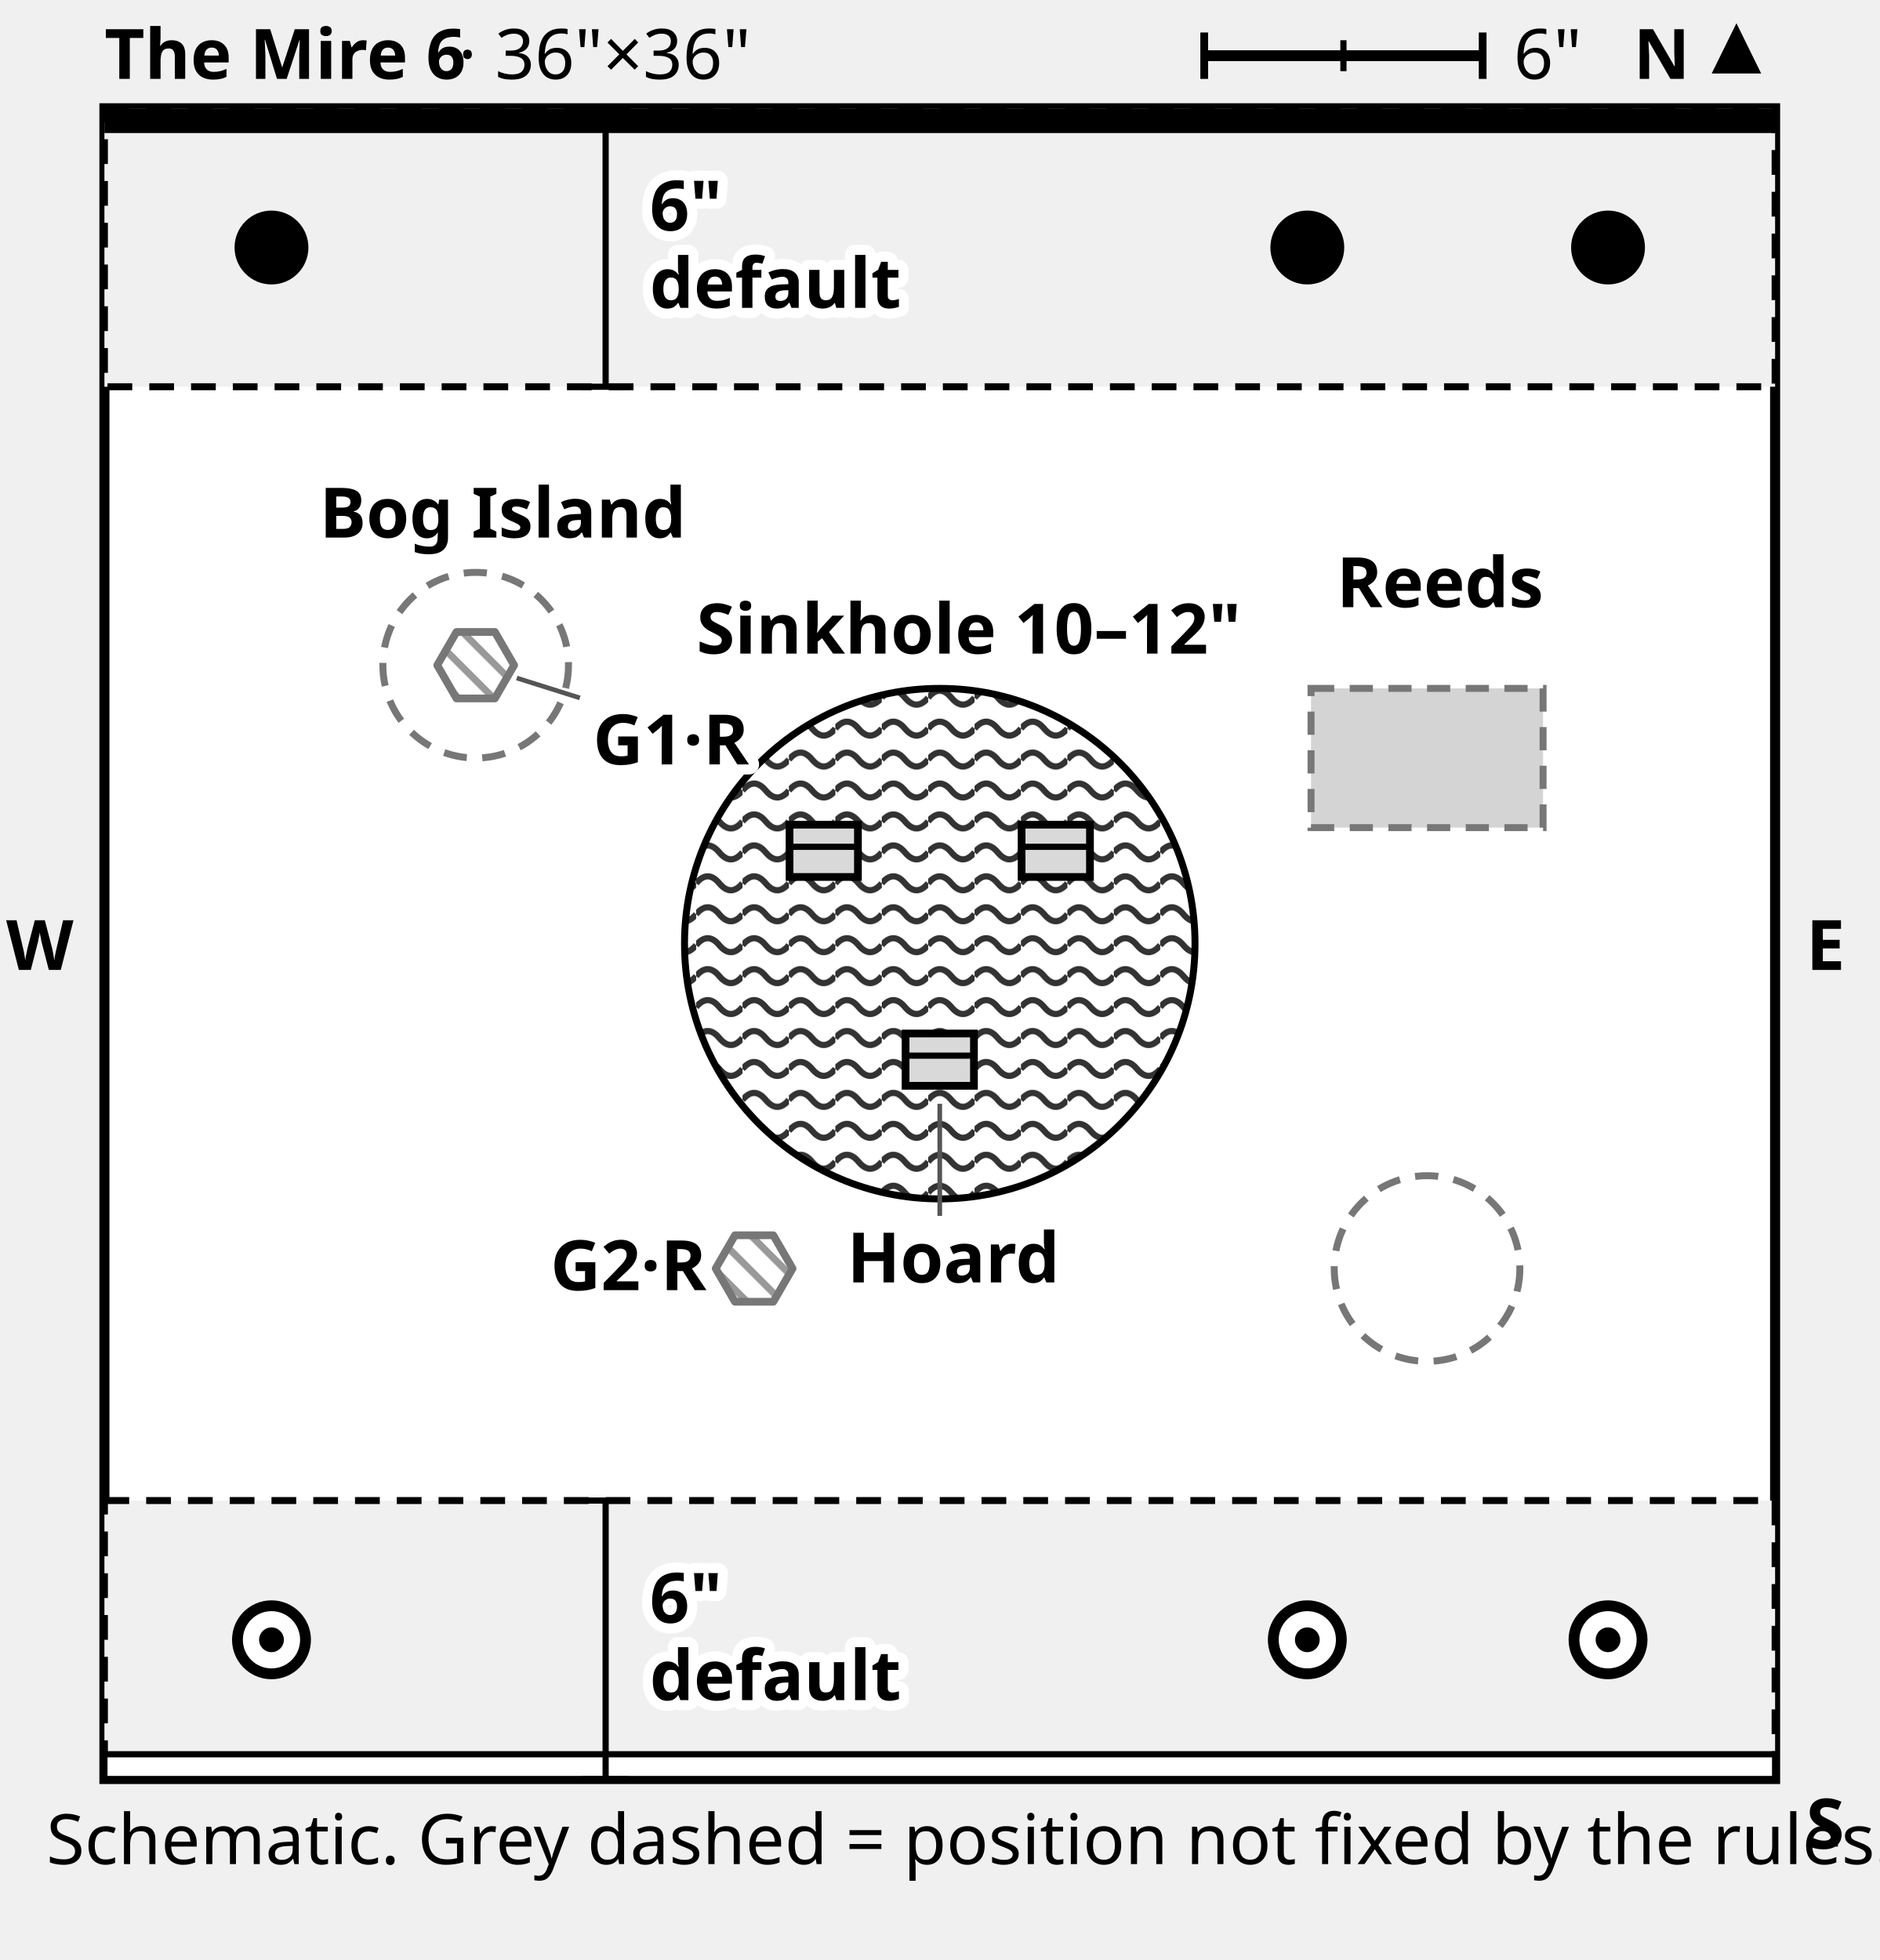
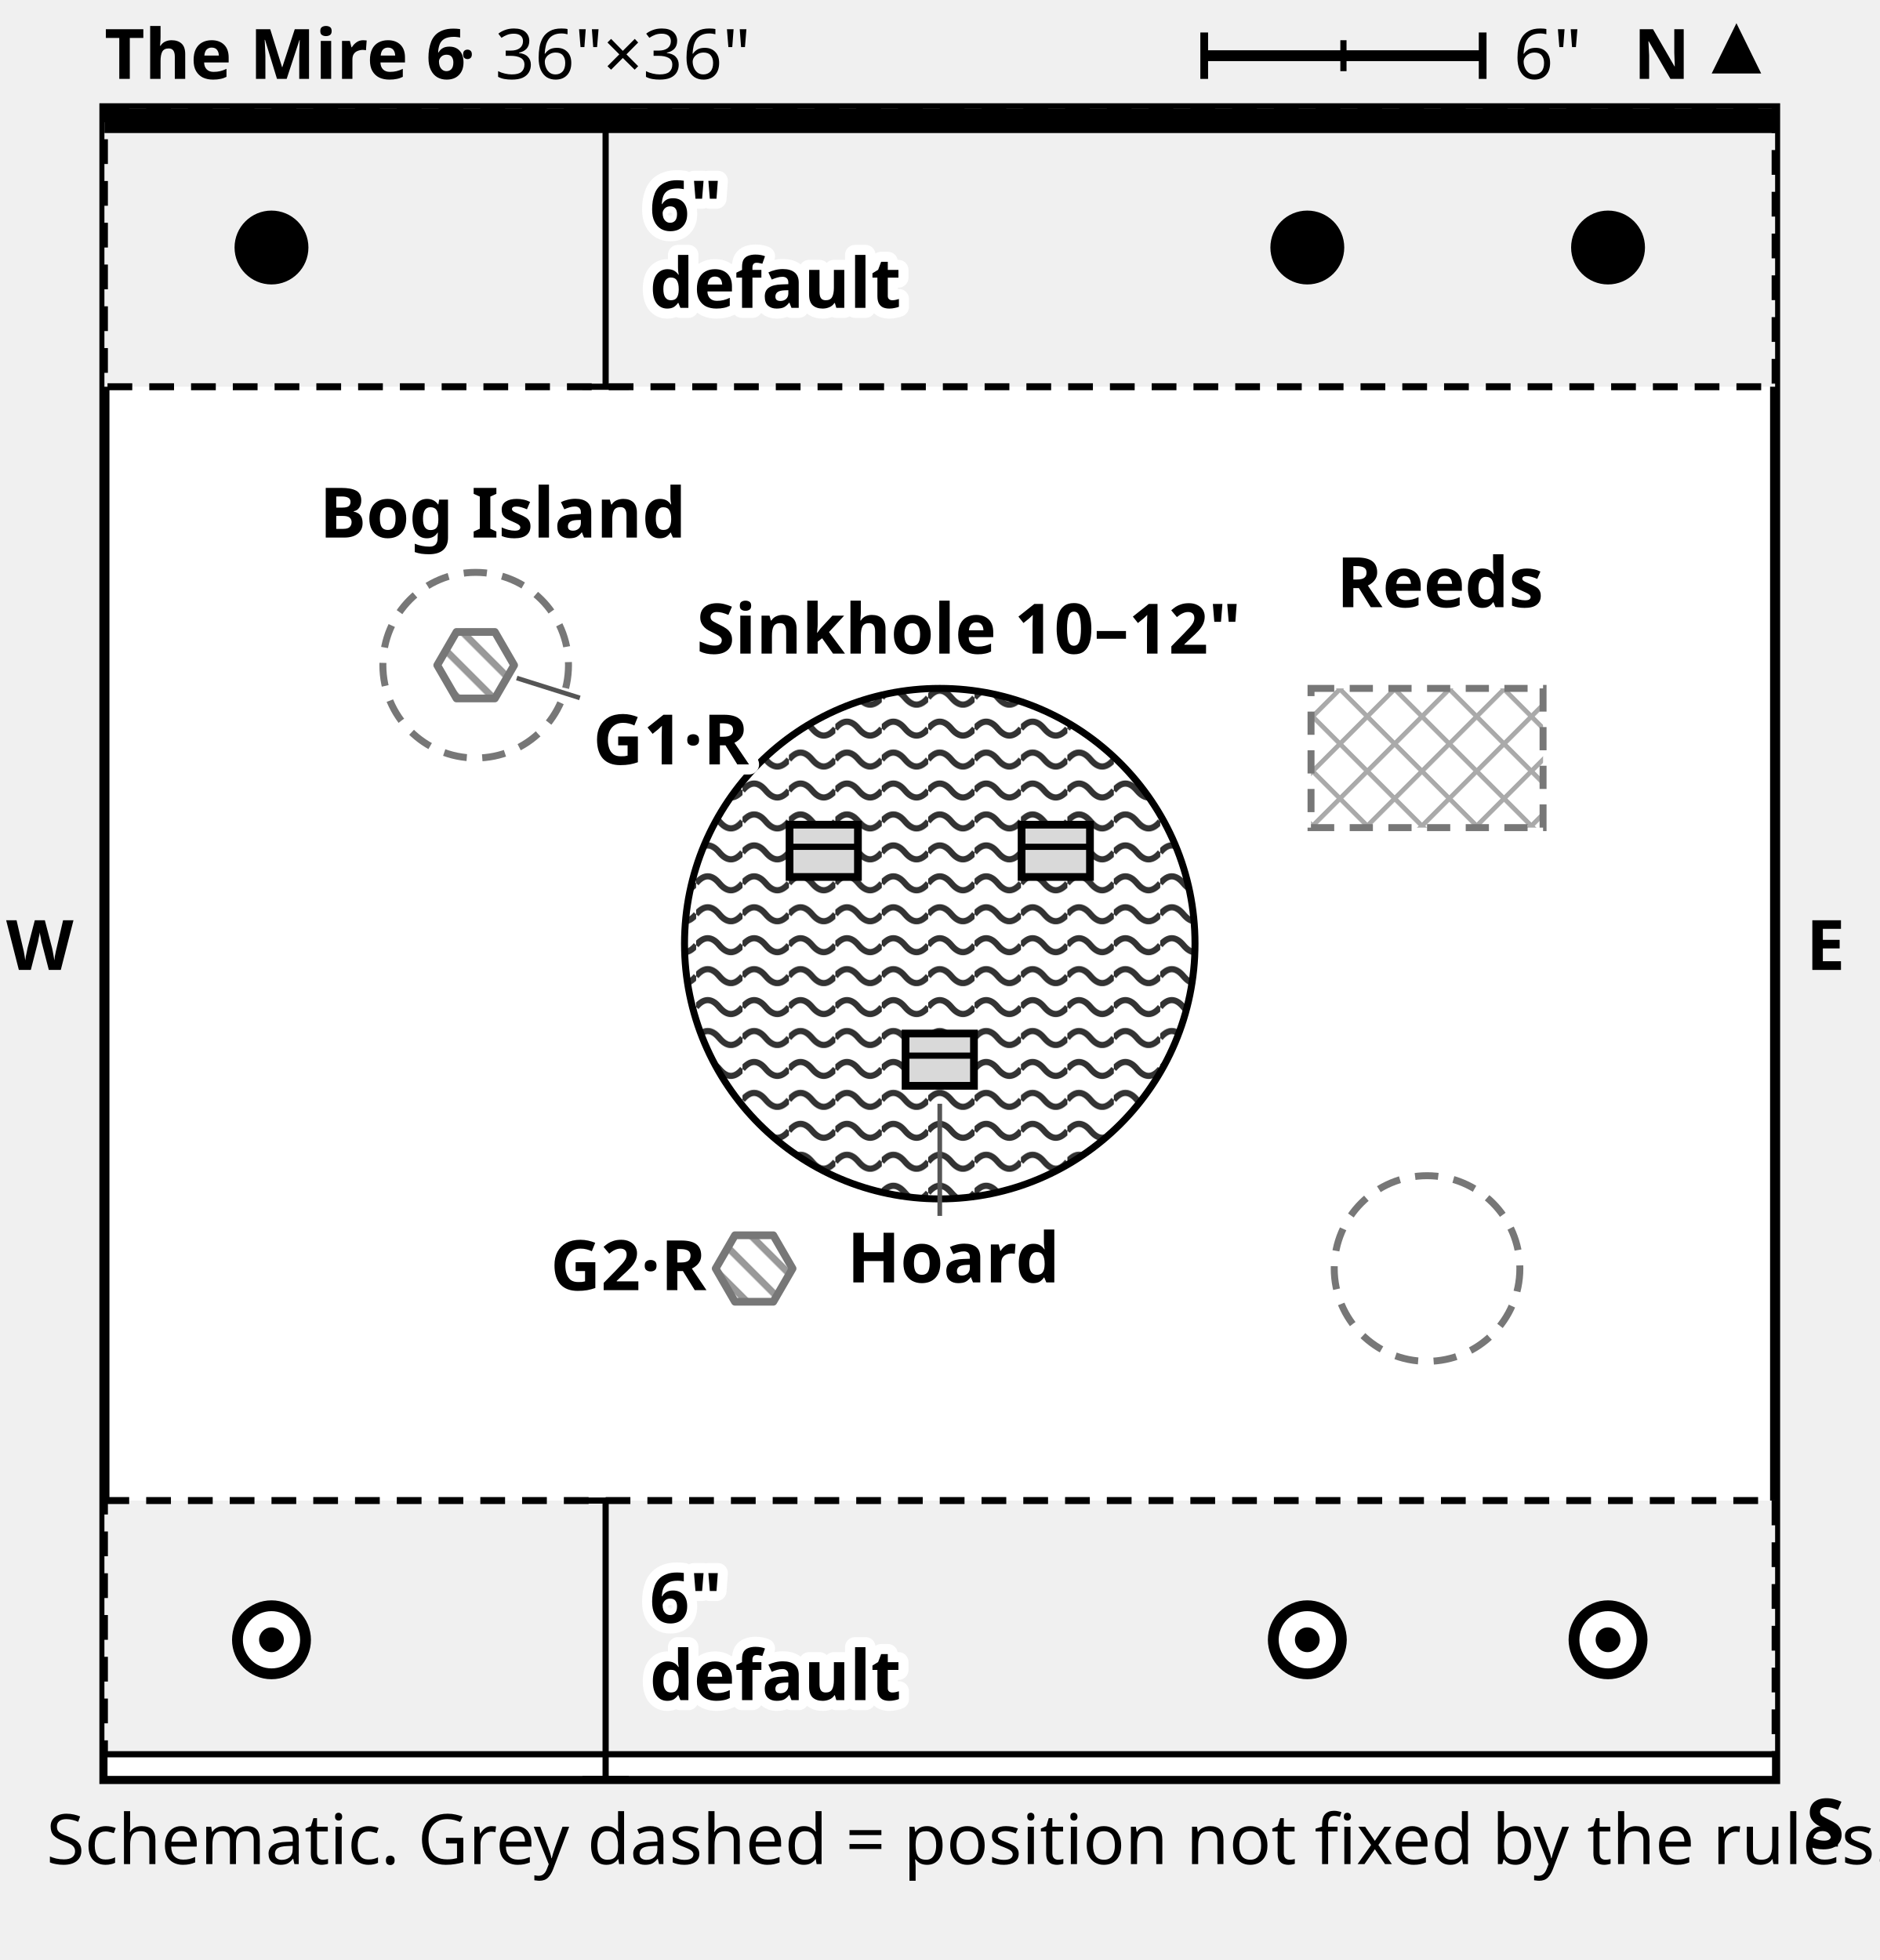
<svg xmlns="http://www.w3.org/2000/svg" width="243pt" height="253.4pt" viewBox="0 0 243 253.4">
  <defs>
    <pattern id="p-cover" width="5" height="5" patternUnits="userSpaceOnUse" patternTransform="rotate(45)">
      <rect width="5" height="5" fill="#fff" />
      <path d="M0 0.5H5M0.5 0V5" stroke="#444" stroke-width="0.7" fill="none" />
    </pattern>
    <pattern id="p-diff" width="4" height="4" patternUnits="userSpaceOnUse">
      <rect width="4" height="4" fill="#fff" />
      <circle cx="1" cy="1" r="0.75" fill="#222" />
      <circle cx="3" cy="3" r="0.75" fill="#222" />
    </pattern>
    <pattern id="p-imp" width="2.4" height="2.4" patternUnits="userSpaceOnUse" patternTransform="rotate(45)">
      <rect width="2.4" height="2.4" fill="#fff" />
      <path d="M0.4 0V2.4" stroke="#000" stroke-width="0.95" fill="none" />
    </pattern>
    <pattern id="p-mon" width="3.2" height="3.2" patternUnits="userSpaceOnUse" patternTransform="rotate(-45)">
      <rect width="3.2" height="3.2" fill="#fff" />
      <path d="M0.5 0V3.2" stroke="#000" stroke-width="1" fill="none" />
    </pattern>
    <pattern id="p-aoe" width="4" height="4" patternUnits="userSpaceOnUse" patternTransform="rotate(-45)">
      <rect width="4" height="4" fill="#fff" />
      <path d="M0.5 0V4" stroke="#777" stroke-width="1.4" fill="none" />
    </pattern>
  </defs>
  <defs>
    <pattern id="p-cover-l" width="5" height="5" patternUnits="userSpaceOnUse" patternTransform="rotate(45)">
      <rect width="5" height="5" fill="#fff" />
      <path d="M0 0.5H5M0.5 0V5" stroke="#aaa" stroke-width="0.6" fill="none" />
    </pattern>
    <pattern id="p-diff-l" width="4" height="4" patternUnits="userSpaceOnUse">
      <rect width="4" height="4" fill="#fff" />
      <circle cx="1" cy="1" r="0.7" fill="#999" />
      <circle cx="3" cy="3" r="0.7" fill="#999" />
    </pattern>
    <pattern id="p-imp-l" width="2.6" height="2.6" patternUnits="userSpaceOnUse" patternTransform="rotate(45)">
      <rect width="2.6" height="2.6" fill="#fff" />
      <path d="M0.4 0V2.6" stroke="#aaa" stroke-width="0.8" fill="none" />
    </pattern>
    <pattern id="p-mon-l" width="3.2" height="3.2" patternUnits="userSpaceOnUse" patternTransform="rotate(-45)">
      <rect width="3.2" height="3.2" fill="#fff" />
      <path d="M0.5 0V3.2" stroke="#999" stroke-width="0.9" fill="none" />
    </pattern>
    <pattern id="p-water" width="6" height="4" patternUnits="userSpaceOnUse">
      <rect width="6" height="4" fill="#fff" />
      <path d="M0 2.2Q1.5 0.4 3 2.2T6 2.2" stroke="#333" stroke-width="0.8" fill="none" />
    </pattern>
    <pattern id="p-water-l" width="6" height="4" patternUnits="userSpaceOnUse">
      <rect width="6" height="4" fill="#fff" />
      <path d="M0 2.2Q1.5 0.4 3 2.2T6 2.2" stroke="#aaa" stroke-width="0.8" fill="none" />
    </pattern>
    <pattern id="p-slip" width="6" height="6" patternUnits="userSpaceOnUse" patternTransform="rotate(-30)">
      <rect width="6" height="6" fill="#fff" />
      <path d="M0.5 1.5H3.5M3.5 4.5H5.5" stroke="#333" stroke-width="0.9" fill="none" />
    </pattern>
    <pattern id="p-slip-l" width="6" height="6" patternUnits="userSpaceOnUse" patternTransform="rotate(-30)">
      <rect width="6" height="6" fill="#fff" />
      <path d="M0.5 1.5H3.5M3.5 4.5H5.5" stroke="#aaa" stroke-width="0.9" fill="none" />
    </pattern>
    <pattern id="p-dark" width="4" height="4" patternUnits="userSpaceOnUse">
      <rect width="4" height="4" fill="#d9d9d9" />
      <path d="M0 4L4 0" stroke="#fff" stroke-width="0.9" fill="none" />
    </pattern>
    <pattern id="p-diffo" width="4" height="4" patternUnits="userSpaceOnUse">
      <circle cx="1" cy="1" r="0.8" fill="#222" />
      <circle cx="3" cy="3" r="0.8" fill="#222" />
    </pattern>
    <pattern id="p-diffo-l" width="4" height="4" patternUnits="userSpaceOnUse">
      <circle cx="1" cy="1" r="0.8" fill="#999" />
      <circle cx="3" cy="3" r="0.8" fill="#999" />
    </pattern>
    <pattern id="p-chasm" width="6" height="6" patternUnits="userSpaceOnUse">
      <rect width="6" height="6" fill="#d4d4d4" />
      <path d="M1.5 0V6M4.5 0V6" stroke="#333" stroke-width="1.1" stroke-dasharray="2.6 1.6" fill="none" />
    </pattern>
    <pattern id="p-chasm-l" width="6" height="6" patternUnits="userSpaceOnUse">
      <rect width="6" height="6" fill="#efefef" />
      <path d="M1.5 0V6M4.5 0V6" stroke="#aaa" stroke-width="1.1" stroke-dasharray="2.6 1.6" fill="none" />
    </pattern>
    <clipPath id="bclip">
      <rect x="13.5" y="14" width="216" height="216" />
    </clipPath>
  </defs>
  <rect x="13.5" y="14" width="216" height="216" fill="#fff" stroke="#000" stroke-width="1.3" />
  <g data-glyph="zone-A">
    <rect x="13.5" y="14" width="216" height="36" fill="#f0f0f0" stroke="#000" stroke-width="0.9" stroke-dasharray="3.2 2.2" />
    <rect x="13.5" y="14" width="216" height="3.2" fill="#000" />
  </g>
  <g data-glyph="dim">
    <line x1="78.3" y1="14" x2="78.3" y2="50" stroke="#000" stroke-width="0.8" stroke-linecap="butt" />
    <line x1="81.3" y1="14" x2="75.3" y2="14" stroke="#000" stroke-width="0.8" stroke-linecap="butt" />
    <line x1="81.3" y1="50" x2="75.3" y2="50" stroke="#000" stroke-width="0.8" stroke-linecap="butt" />
  </g>
  <g data-glyph="zone-B">
    <rect x="13.5" y="194" width="216" height="36" fill="#f0f0f0" stroke="#000" stroke-width="0.9" stroke-dasharray="3.2 2.2" />
    <rect x="13.5" y="226.8" width="216" height="3.2" fill="#fff" stroke="#000" stroke-width="0.8" />
  </g>
  <g data-glyph="dim">
    <line x1="78.3" y1="194" x2="78.3" y2="230" stroke="#000" stroke-width="0.8" stroke-linecap="butt" />
    <line x1="81.3" y1="194" x2="75.3" y2="194" stroke="#000" stroke-width="0.8" stroke-linecap="butt" />
    <line x1="81.3" y1="230" x2="75.3" y2="230" stroke="#000" stroke-width="0.8" stroke-linecap="butt" />
  </g>
  <g data-glyph="ter-water">
    <circle cx="121.5" cy="122" r="33" fill="url(#p-water)" stroke="#000" stroke-width="0.9" />
  </g>
  <g data-glyph="ter-open" data-state="illus">
    <circle cx="61.5" cy="86" r="12" fill="none" stroke="#777" stroke-width="0.9" stroke-dasharray="3 2" />
  </g>
  <g data-glyph="ter-open" data-state="illus">
    <circle cx="184.5" cy="164" r="12" fill="none" stroke="#777" stroke-width="0.9" stroke-dasharray="3 2" />
  </g>
-   <g data-glyph="ter-obstacle" data-state="illus">
-     <rect x="169.5" y="89" width="30" height="18" fill="#d4d4d4" stroke="#777" stroke-width="0.9" stroke-dasharray="3 2" />
+   <g data-glyph="ter-cover" data-state="illus">
+     <rect x="169.5" y="89" width="30" height="18" fill="url(#p-cover-l)" stroke="#777" stroke-width="0.9" stroke-dasharray="3 2" />
  </g>
  <g data-glyph="chest">
    <rect x="102.08" y="106.62" width="8.84" height="6.76" fill="#d9d9d9" stroke="#000" stroke-width="1" />
    <line x1="102.08" y1="109.48" x2="110.92" y2="109.48" stroke="#000" stroke-width="0.8" stroke-linecap="butt" />
  </g>
  <g data-glyph="chest">
    <rect x="132.08" y="106.62" width="8.84" height="6.76" fill="#d9d9d9" stroke="#000" stroke-width="1" />
    <line x1="132.08" y1="109.48" x2="140.92" y2="109.48" stroke="#000" stroke-width="0.8" stroke-linecap="butt" />
  </g>
  <g data-glyph="chest">
    <rect x="117.08" y="133.62" width="8.84" height="6.76" fill="#d9d9d9" stroke="#000" stroke-width="1" />
    <line x1="117.08" y1="136.48" x2="125.92" y2="136.48" stroke="#000" stroke-width="0.8" stroke-linecap="butt" />
  </g>
  <g data-glyph="mon" data-state="illus">
    <polygon points="66.47,86 63.98,90.3 59.02,90.3 56.53,86 59.02,81.7 63.98,81.7" fill="url(#p-mon-l)" stroke="#777" stroke-width="1" stroke-linejoin="round" />
  </g>
  <g data-glyph="mon" data-state="illus">
    <polygon points="102.47,164 99.98,168.3 95.02,168.3 92.53,164 95.02,159.7 99.98,159.7" fill="url(#p-mon-l)" stroke="#777" stroke-width="1" stroke-linejoin="round" />
  </g>
  <g data-glyph="hero-A">
    <circle cx="35.1" cy="32" r="4.4" fill="#000" stroke="#000" stroke-width="0.75" />
  </g>
  <g data-glyph="hero-A">
    <circle cx="169.02" cy="32" r="4.4" fill="#000" stroke="#000" stroke-width="0.75" />
  </g>
  <g data-glyph="hero-A">
    <circle cx="207.9" cy="32" r="4.4" fill="#000" stroke="#000" stroke-width="0.75" />
  </g>
  <g data-glyph="hero-B">
    <circle cx="35.1" cy="212" r="4.4" fill="#fff" stroke="#000" stroke-width="1.4" />
    <circle cx="35.1" cy="212" r="1.6" fill="#000" />
  </g>
  <g data-glyph="hero-B">
    <circle cx="169.02" cy="212" r="4.4" fill="#fff" stroke="#000" stroke-width="1.4" />
    <circle cx="169.02" cy="212" r="1.6" fill="#000" />
  </g>
  <g data-glyph="hero-B">
    <circle cx="207.9" cy="212" r="4.4" fill="#fff" stroke="#000" stroke-width="1.4" />
    <circle cx="207.9" cy="212" r="1.6" fill="#000" />
  </g>
  <text x="84" y="29.8" font-family="'Source Sans 3'" font-size="9" font-weight="600" fill="#000" stroke="#fff" stroke-width="2.6" stroke-linejoin="round" paint-order="stroke">6"</text>
  <text x="84" y="39.8" font-family="'Source Sans 3'" font-size="9" font-weight="600" fill="#000" stroke="#fff" stroke-width="2.6" stroke-linejoin="round" paint-order="stroke">default</text>
  <text x="84" y="209.8" font-family="'Source Sans 3'" font-size="9" font-weight="600" fill="#000" stroke="#fff" stroke-width="2.6" stroke-linejoin="round" paint-order="stroke">6"</text>
  <text x="84" y="219.8" font-family="'Source Sans 3'" font-size="9" font-weight="600" fill="#000" stroke="#fff" stroke-width="2.6" stroke-linejoin="round" paint-order="stroke">default</text>
  <g data-glyph="range">
    <text x="90.05" y="84.5" font-family="'Source Sans 3'" font-size="9" font-weight="600" fill="#000" stroke="#fff" stroke-width="2.6" stroke-linejoin="round" paint-order="stroke">Sinkhole 10–12"</text>
  </g>
  <text x="41.3" y="69.5" font-family="'Source Sans 3'" font-size="9" font-weight="600" fill="#000" stroke="#fff" stroke-width="2.6" stroke-linejoin="round" paint-order="stroke">Bog Island</text>
  <text x="172.8" y="78.5" font-family="'Source Sans 3'" font-size="9" font-weight="600" fill="#000" stroke="#fff" stroke-width="2.6" stroke-linejoin="round" paint-order="stroke">Reeds</text>
  <g data-glyph="leader">
    <line x1="121.5" y1="142.7" x2="121.5" y2="157.2" stroke="#555" stroke-width="0.6" stroke-linecap="butt" />
  </g>
  <text x="109.51" y="165.8" font-family="'Source Sans 3'" font-size="9" font-weight="600" fill="#000" stroke="#fff" stroke-width="2.6" stroke-linejoin="round" paint-order="stroke">Hoard</text>
  <g data-glyph="leader">
    <line x1="66.81" y1="87.66" x2="74.97" y2="90.23" stroke="#555" stroke-width="0.6" stroke-linecap="butt" />
  </g>
  <text x="76.67" y="98.83" font-family="'Source Sans 3'" font-size="9" font-weight="600" fill="#000" stroke="#fff" stroke-width="2.6" stroke-linejoin="round" paint-order="stroke">G1·R</text>
  <text x="71.17" y="166.8" font-family="'Source Sans 3'" font-size="9" font-weight="600" fill="#000" stroke="#fff" stroke-width="2.6" stroke-linejoin="round" paint-order="stroke">G2·R</text>
  <text x="13.5" y="10.2" font-weight="700" font-family="'Source Sans 3'" font-size="9" fill="#000">The Mire 6</text>
  <text x="59.24" y="10.2" font-weight="400" font-family="'Source Sans 3'" font-size="9" fill="#000">·  36"×36"</text>
  <g data-glyph="compass">
    <polygon points="224.5,3 221.3,9.5 227.7,9.5" fill="#000" />
    <text x="218.5" y="10.2" font-weight="700" font-family="'Source Sans 3'" font-size="9" fill="#000" text-anchor="end">N</text>
  </g>
  <g data-glyph="scale">
    <line x1="155.69" y1="7.2" x2="191.69" y2="7.2" stroke="#000" stroke-width="1.4" stroke-linecap="butt" />
    <line x1="155.69" y1="4.2" x2="155.69" y2="10.2" stroke="#000" stroke-width="1" stroke-linecap="butt" />
    <line x1="191.69" y1="4.2" x2="191.69" y2="10.2" stroke="#000" stroke-width="1" stroke-linecap="butt" />
    <line x1="173.69" y1="5.2" x2="173.69" y2="9.2" stroke="#000" stroke-width="0.8" stroke-linecap="butt" />
    <text x="195.69" y="10.2" font-weight="400" font-family="'Source Sans 3'" font-size="9" fill="#000">6"</text>
  </g>
  <text x="9.5" y="125.4" font-weight="700" font-family="'Source Sans 3'" font-size="9" fill="#000" text-anchor="end">W</text>
  <text x="233.5" y="125.4" font-weight="700" font-family="'Source Sans 3'" font-size="9" fill="#000">E</text>
  <text x="233.5" y="239" font-weight="700" font-family="'Source Sans 3'" font-size="9" fill="#000">S</text>
  <text x="6" y="241" font-weight="400" font-family="'Source Sans 3'" font-size="9" fill="#000">Schematic. Grey dashed = position not fixed by the rules.</text>
</svg>
